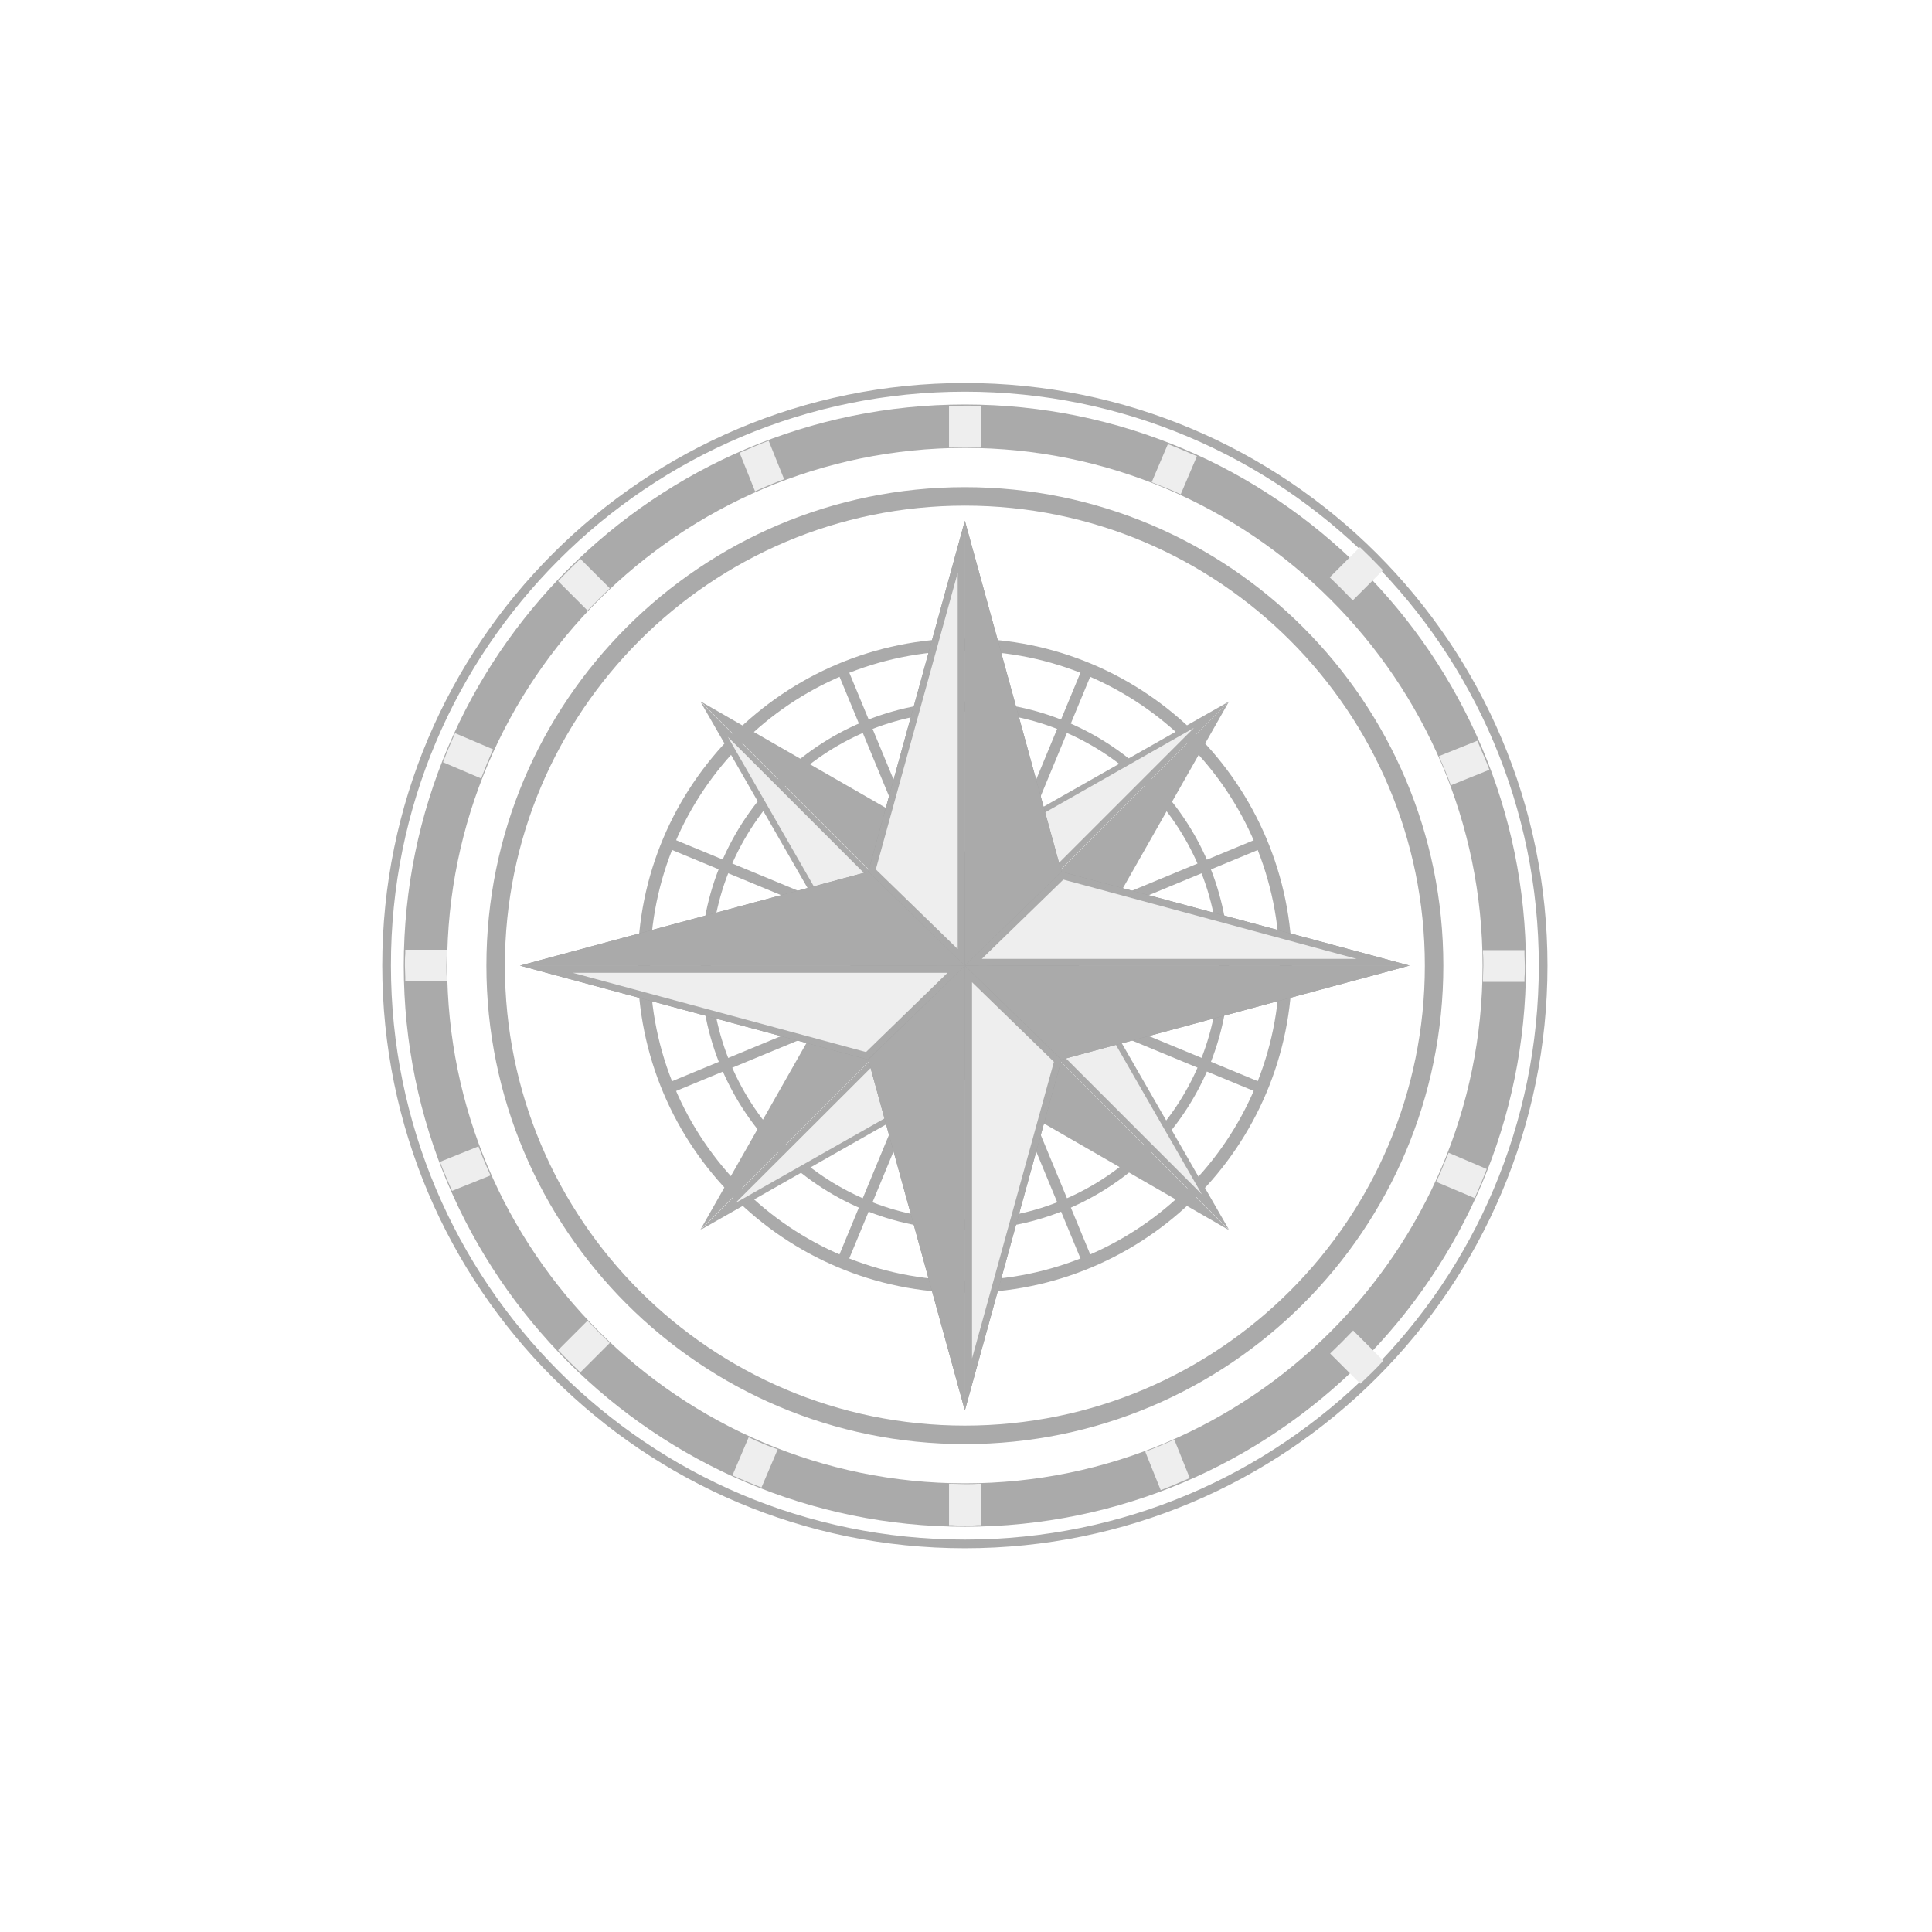
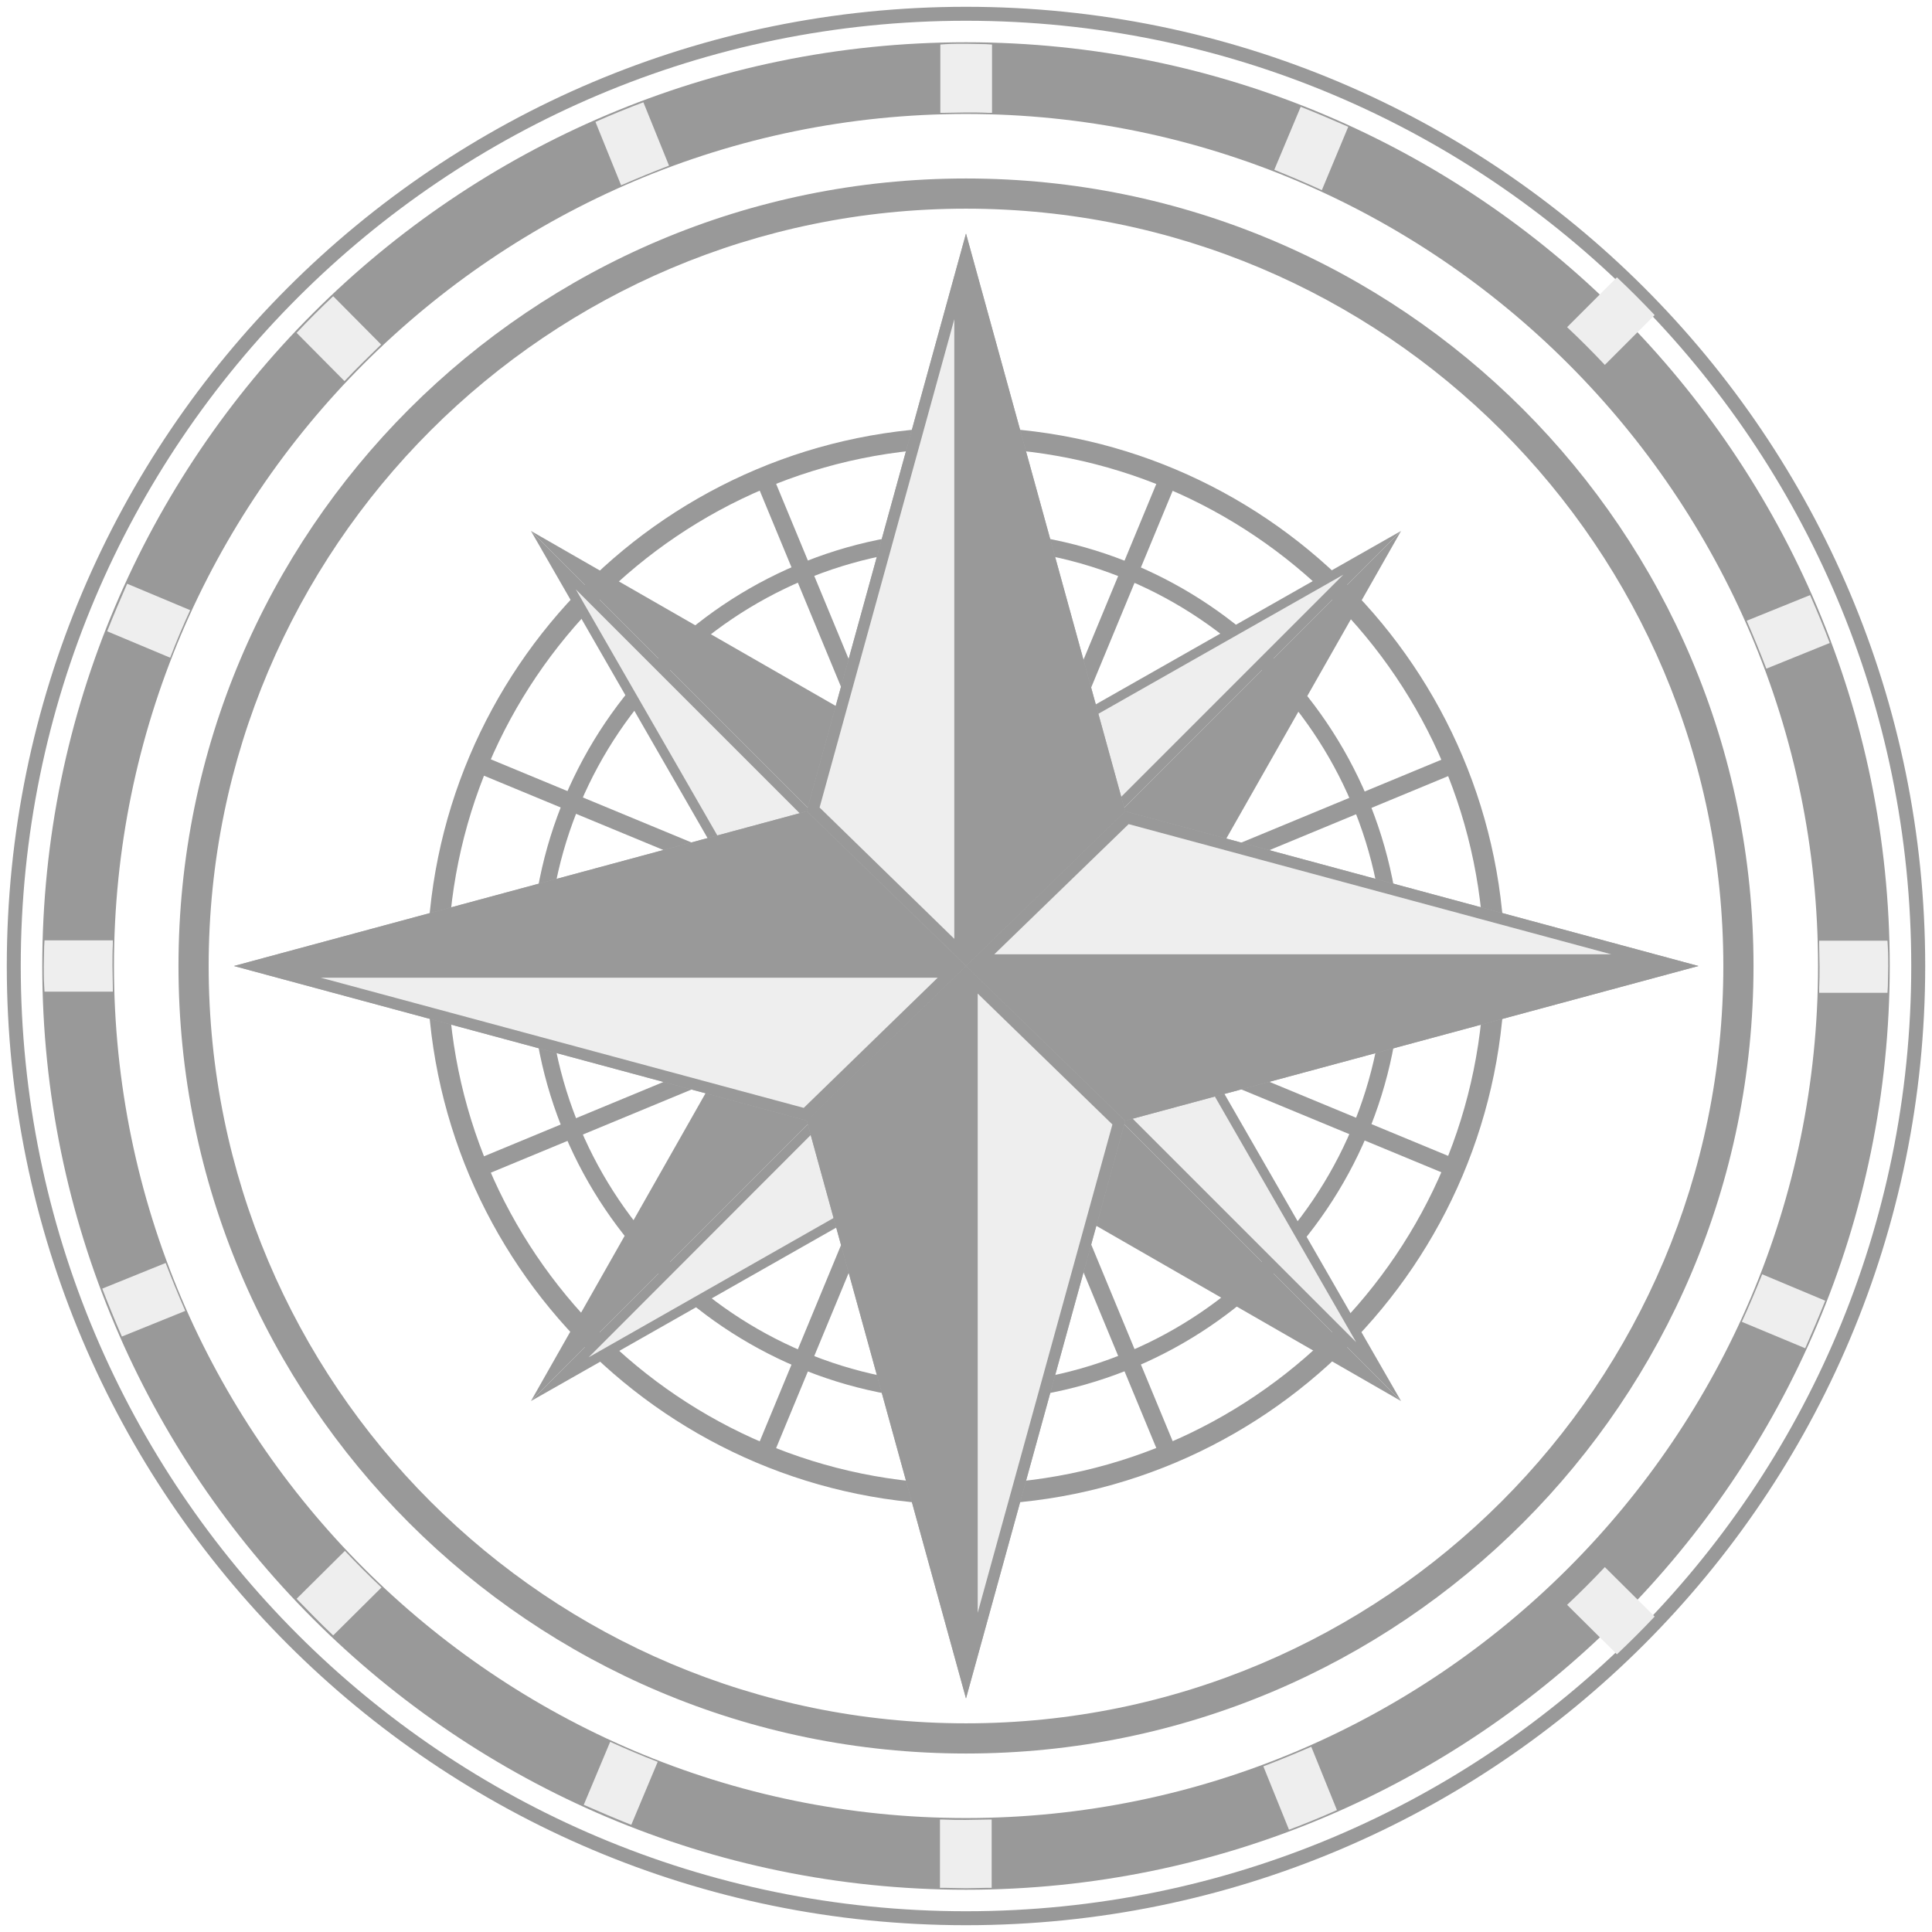
<svg xmlns="http://www.w3.org/2000/svg" version="1.1" id="compass-bg" x="0px" y="0px" viewBox="0 0 512 512" style="enable-background:new 0 0 512 512;" xml:space="preserve">
  <style type="text/css">
- 	.st0{fill-rule:evenodd;clip-rule:evenodd;fill:#aaa;}
+ 	.st0{fill-rule:evenodd;clip-rule:evenodd;fill:#999;}
	.st1{fill-rule:evenodd;clip-rule:evenodd;fill:#eee;}
- 	.st2{fill-rule:evenodd;clip-rule:evenodd;fill:#999;}
+ 	.st2{fill-rule:evenodd;clip-rule:evenodd;fill:#aaa;}
</style>
-   <path class="st0" d="M255.7,103.8c84,0,152.1,68.1,152.1,152.1c0,84-68.1,152.1-152.1,152.1s-152.1-68.1-152.1-152.1  C103.5,171.9,171.7,103.8,255.7,103.8 M255.7,101.5c85.3,0,154.4,69.1,154.4,154.4S341,410.3,255.7,410.3  c-85.3,0-154.4-69.1-154.4-154.4S170.4,101.5,255.7,101.5z" />
-   <path class="st0" d="M255.7,404.6c-82,0-148.7-66.7-148.7-148.7c0-82,66.7-148.7,148.7-148.7c82,0,148.7,66.7,148.7,148.7  C404.4,337.9,337.7,404.6,255.7,404.6 M255.7,118.7c-75.6,0-137.2,61.5-137.2,137.2c0,75.6,61.5,137.2,137.2,137.2  c75.6,0,137.2-61.5,137.2-137.2S331.3,118.7,255.7,118.7z" />
-   <path id="XMLID_300_" class="st1" d="M147.9,154c1.9-2,3.9-4,5.9-5.9l7.8,7.8c-2,1.9-4,3.9-5.9,5.9L147.9,154z" />
-   <path id="XMLID_299_" class="st1" d="M384.5,208.1c-0.9-2.4-1.9-4.9-3.2-7.7l10.2-4.1c1.2,2.8,2.3,5.3,3.2,7.7L384.5,208.1z" />
-   <path id="XMLID_298_" class="st1" d="M393,260.1l0-0.8c0-1.1,0.1-2.3,0.1-3.4c0-1.1,0-2.3-0.1-3.4l0-0.7h11l0,1.1  c0,1,0.1,2.1,0.1,3.1c0,1,0,2.1-0.1,3.1l0,1.1H393z" />
-   <path id="XMLID_297_" class="st1" d="M312.9,131c-2.5-1.2-5.1-2.2-7.7-3.2l4.3-10.1c2.6,1,5.2,2.1,7.7,3.2L312.9,131z" />
-   <path id="XMLID_296_" class="st1" d="M107.4,260.1l0-1.1c0-1-0.1-2.1-0.1-3.1c0-1,0-2.1,0.1-3.1l0-1.1h11l0,0.7  c0,1.2-0.1,2.3-0.1,3.5c0,1.2,0,2.3,0.1,3.5l0,0.7H107.4z" />
-   <path id="XMLID_295_" class="st1" d="M153.8,363.7c-2-1.9-4-3.9-5.9-5.9l7.8-7.8c1.9,2,3.9,4,5.9,5.9L153.8,363.7z" />
-   <path id="XMLID_294_" class="st1" d="M303.5,384.7c2.4-0.9,4.9-1.9,7.7-3.2l4.1,10.2c-2.8,1.2-5.3,2.3-7.7,3.2L303.5,384.7z" />
-   <path id="XMLID_293_" class="st1" d="M255.7,404.3c-1.1,0-2.2,0-3.3-0.1l-0.9,0v-11l0.6,0c1.2,0,2.4,0.1,3.6,0.1  c1.2,0,2.4,0,3.6-0.1l0.6,0v11l-0.9,0C257.9,404.3,256.8,404.3,255.7,404.3" />
-   <path id="XMLID_292_" class="st1" d="M201.8,394.2c-2.6-1-5.2-2.1-7.7-3.2l4.3-10.1c2.5,1.2,5.1,2.3,7.7,3.2L201.8,394.2z" />
-   <path id="XMLID_291_" class="st1" d="M251.5,107.6l1,0c1.1,0,2.1-0.1,3.2-0.1c1.1,0,2.1,0,3.2,0.1l1,0v11l-0.6,0  c-1.2,0-2.4-0.1-3.6-0.1c-1.2,0-2.4,0-3.6,0.1l-0.6,0V107.6z" />
-   <path id="XMLID_290_" class="st1" d="M380.6,313.2c1.2-2.5,2.2-5.1,3.3-7.7l10.1,4.3c-1,2.6-2.1,5.2-3.2,7.7L380.6,313.2z" />
-   <path id="XMLID_289_" class="st1" d="M196,120c2.8-1.2,5.3-2.3,7.7-3.2l4.1,10.2c-2.4,0.9-4.9,1.9-7.7,3.2L196,120z" />
-   <path id="XMLID_288_" class="st1" d="M117.4,202c1-2.6,2.1-5.2,3.2-7.7l10.1,4.3c-1.2,2.5-2.2,5.1-3.2,7.7L117.4,202z" />
-   <path id="XMLID_287_" class="st1" d="M119.8,315.6c-1.2-2.8-2.3-5.3-3.2-7.7l10.2-4.1c0.9,2.4,1.9,4.9,3.2,7.7L119.8,315.6z" />
-   <path class="st0" d="M255.7,134c67.3,0,121.9,54.6,121.9,121.9c0,67.3-54.6,121.9-121.9,121.9c-67.3,0-121.9-54.6-121.9-121.9  C133.8,188.6,188.4,134,255.7,134 M255.7,129.1c70,0,126.8,56.8,126.8,126.8s-56.8,126.8-126.8,126.8c-70,0-126.8-56.8-126.8-126.8  S185.7,129.1,255.7,129.1z" />
-   <path class="st0" d="M255.7,188.6c37.2,0,67.3,30.1,67.3,67.3s-30.1,67.3-67.3,67.3c-37.2,0-67.3-30.1-67.3-67.3  S218.5,188.6,255.7,188.6 M255.7,185.9c38.7,0,70,31.4,70,70c0,38.7-31.4,70-70,70c-38.7,0-70-31.4-70-70  C185.6,217.2,217,185.9,255.7,185.9z" />
-   <path class="st0" d="M255.7,172.5c46.1,0,83.4,37.3,83.4,83.4c0,46.1-37.3,83.4-83.4,83.4c-46.1,0-83.4-37.3-83.4-83.4  C172.3,209.8,209.6,172.5,255.7,172.5 M255.7,169.2c47.9,0,86.7,38.8,86.7,86.7c0,47.9-38.8,86.7-86.7,86.7s-86.7-38.8-86.7-86.7  C168.9,208,207.8,169.2,255.7,169.2z" />
-   <path id="XMLID_280_" class="st1" d="M358.5,159.1c-2-2.1-4-4.1-6.1-6.1l8-8c2,1.9,4.1,4,6.1,6.1L358.5,159.1z" />
-   <path id="XMLID_279_" class="st1" d="M352.5,358.7c2.1-2,4.1-4,6.1-6.1l8,8c-1.9,2.1-4,4.1-6.1,6.1L352.5,358.7z" />
-   <rect id="XMLID_278_" x="254.3" y="170.3" transform="matrix(0.3827 -0.9239 0.9239 0.3827 -78.5885 394.1888)" class="st0" width="2.8" height="171.2" />
-   <rect id="XMLID_277_" x="170.1" y="254.5" transform="matrix(0.3827 -0.9239 0.9239 0.3827 -78.5887 394.1888)" class="st0" width="171.2" height="2.8" />
-   <rect id="XMLID_276_" x="170.1" y="254.5" transform="matrix(0.9239 -0.3827 0.3827 0.9239 -78.4691 117.3293)" class="st0" width="171.2" height="2.8" />
-   <rect id="XMLID_275_" x="254.3" y="170.3" transform="matrix(0.9239 -0.3827 0.3827 0.9239 -78.4672 117.3248)" class="st0" width="2.8" height="171.2" />
-   <polygon id="XMLID_274_" class="st1" points="256.1,226.3 321.1,189.4 256.4,254 " />
-   <path class="st0" d="M316.4,192.9l-59.2,59.2l-0.3-25.4L316.4,192.9z M325.7,185.9l-70.5,40l0.4,30L325.7,185.9z" />
-   <polygon id="XMLID_271_" class="st0" points="325.7,185.9 255.7,255.9 285.7,256.3 " />
-   <polygon id="XMLID_270_" class="st1" points="254.9,257.8 255.3,285.5 190.3,322.4 " />
-   <path class="st0" d="M254.2,259.6l0.3,25.4l-59.6,33.8L254.2,259.6z M255.7,255.9l-70,70l70.4-40L255.7,255.9z" />
-   <polygon id="XMLID_267_" class="st0" points="185.6,325.9 255.7,255.9 225.6,255.5 " />
-   <polygon id="XMLID_266_" class="st1" points="257.6,256.7 285.3,257.1 322.1,321.2 " />
-   <path class="st0" d="M259.5,257.5l25.3,0.4l33.7,58.6L259.5,257.5z M255.7,255.9l70,70l-40-69.6L255.7,255.9z" />
-   <polygon id="XMLID_263_" class="st0" points="325.7,326 255.7,255.9 256.1,285.9 " />
-   <polygon id="XMLID_262_" class="st1" points="226.1,254.7 189.2,190.6 253.8,255.1 " />
-   <path class="st0" d="M192.9,195.3l59,59l-25.3-0.4L192.9,195.3z M185.6,185.9l40,69.6l30,0.4L185.6,185.9z" />
-   <polygon id="XMLID_259_" class="st0" points="185.7,185.9 255.7,255.9 255.3,225.9 " />
-   <path class="st2" d="M253.8,151.8v99.7l-21.7-21.1L253.8,151.8z M255.7,138L230.1,231l25.6,24.9V138z" />
-   <polygon id="XMLID_256_" class="st2" points="255.7,138 255.7,255.9 281.3,231 " />
-   <path class="st2" d="M257.6,260.3l21.7,21.1L257.6,360V260.3z M255.7,255.9v117.9l25.6-92.9L255.7,255.9z" />
-   <polygon id="XMLID_253_" class="st2" points="255.7,373.8 255.7,255.9 230.1,280.8 " />
-   <path class="st2" d="M281.8,233.1l77.7,21h-99.3L281.8,233.1z M281.3,231l-25.6,24.9h117.9L281.3,231z" />
-   <polygon id="XMLID_250_" class="st2" points="373.5,255.9 255.7,255.9 281.3,280.8 " />
-   <path class="st2" d="M251.1,257.8l-21.6,21l-77.7-21H251.1z M255.7,255.9H137.8l92.2,24.9L255.7,255.9z" />
-   <polygon id="XMLID_247_" class="st2" points="137.8,255.9 255.7,255.9 230.1,231 " />
-   <polygon id="XMLID_246_" class="st1" points="231.1,230.7 254.7,144.9 254.7,253.7 " />
-   <path class="st0" d="M253.8,151.8v99.7l-21.7-21.1L253.8,151.8z M255.7,138L230.1,231l25.6,24.9V138z" />
-   <polygon id="XMLID_243_" class="st0" points="255.7,138 255.7,255.9 281.3,231 " />
-   <polygon id="XMLID_242_" class="st1" points="256.6,258.1 280.3,281.1 256.6,366.9 " />
-   <path class="st0" d="M257.6,260.3l21.7,21.1L257.6,360V260.3z M255.7,255.9v117.9l25.6-92.9L255.7,255.9z" />
-   <polygon id="XMLID_239_" class="st0" points="255.7,373.8 255.7,255.9 230.1,280.8 " />
-   <polygon id="XMLID_238_" class="st1" points="258,255 281.6,232 366.5,255 " />
-   <path class="st0" d="M281.8,233.1l77.7,21h-99.3L281.8,233.1z M281.3,231l-25.6,24.9h117.9L281.3,231z" />
-   <polygon id="XMLID_235_" class="st0" points="373.5,255.9 255.7,255.9 281.3,280.8 " />
-   <polygon id="XMLID_234_" class="st1" points="144.8,256.9 253.4,256.9 229.8,279.8 " />
-   <path class="st0" d="M251.1,257.8l-21.6,21l-77.7-21H251.1z M255.7,255.9H137.8l92.2,24.9L255.7,255.9z" />
-   <polygon id="XMLID_231_" class="st0" points="137.8,255.9 255.7,255.9 230.1,231 " />
+   <g>
+     <path class="st0" d="M256,5.5c138.3,0,250.5,112.1,250.5,250.5c0,138.3-112.1,250.5-250.5,250.5S5.5,394.3,5.5,256   C5.5,117.7,117.7,5.5,256,5.5 M256,1.8c140.4,0,254.2,113.8,254.2,254.2c0,140.4-113.8,254.2-254.2,254.2   C115.6,510.2,1.8,396.4,1.8,256C1.8,115.6,115.6,1.8,256,1.8z" />
+     <path class="st0" d="M256,500.8C121,500.8,11.2,391,11.2,256C11.2,121,121,11.2,256,11.2C391,11.2,500.8,121,500.8,256   C500.8,391,391,500.8,256,500.8 M256,30.2C131.5,30.2,30.2,131.5,30.2,256c0,124.5,101.3,225.8,225.8,225.8   c124.5,0,225.8-101.3,225.8-225.8S380.5,30.2,256,30.2z" />
+     <path id="XMLID_300_" class="st1" d="M78.6,88.2c3.1-3.3,6.4-6.6,9.7-9.7L101,91.3c-3.3,3.2-6.6,6.4-9.7,9.7L78.6,88.2z" />
+     <path id="XMLID_299_" class="st1" d="M468.1,177.2c-1.5-3.9-3.2-8.1-5.2-12.7l16.8-6.8c2,4.6,3.7,8.7,5.2,12.7L468.1,177.2z" />
+     <path id="XMLID_298_" class="st1" d="M482.1,262.9l0-1.2c0.1-1.9,0.1-3.7,0.1-5.6c0-1.9-0.1-3.8-0.1-5.6l0-1.2h18.1l0.1,1.8   c0.1,1.7,0.1,3.4,0.1,5.1c0,1.7-0.1,3.4-0.1,5.1l-0.1,1.8H482.1z" />
+     <path id="XMLID_297_" class="st1" d="M350.3,50.4c-4.1-1.9-8.4-3.7-12.6-5.4l7-16.7c4.3,1.7,8.5,3.5,12.6,5.3L350.3,50.4z" />
+     <path id="XMLID_296_" class="st1" d="M11.8,262.9l-0.1-1.8c-0.1-1.7-0.1-3.4-0.1-5.1c0-1.7,0.1-3.4,0.1-5.1l0.1-1.7h18.1l0,1.1   c-0.1,1.9-0.1,3.8-0.1,5.7c0,1.9,0.1,3.8,0.1,5.7l0,1.1H11.8z" />
+     <path id="XMLID_295_" class="st1" d="M88.3,433.4c-3.3-3.1-6.5-6.4-9.7-9.7L91.4,411c3.1,3.3,6.4,6.6,9.7,9.7L88.3,433.4z" />
+     <path id="XMLID_294_" class="st1" d="M334.8,468.1c3.9-1.5,8.1-3.2,12.7-5.2l6.8,16.8c-4.5,2-8.7,3.7-12.7,5.2L334.8,468.1z" />
+     <path id="XMLID_293_" class="st1" d="M256,500.4c-1.8,0-3.6-0.1-5.4-0.1l-1.5,0v-18.1l0.9,0c2,0.1,3.9,0.1,5.9,0.1   c2,0,3.9-0.1,5.9-0.1l1,0v18.1l-1.5,0C259.6,500.3,257.8,500.4,256,500.4" />
+     <path id="XMLID_292_" class="st1" d="M167.3,483.6c-4.3-1.7-8.5-3.5-12.6-5.3l7-16.7c4.2,1.9,8.4,3.7,12.6,5.3L167.3,483.6z" />
+     <path id="XMLID_291_" class="st1" d="M249.1,11.8l1.6-0.1c1.8-0.1,3.5-0.1,5.3-0.1c1.8,0,3.5,0.1,5.3,0.1l1.6,0.1v18.1l-1,0   c-2-0.1-3.9-0.1-5.9-0.1c-2,0-3.9,0.1-5.9,0.1l-0.9,0V11.8z" />
+     <path id="XMLID_290_" class="st1" d="M461.6,350.3c1.9-4.1,3.7-8.4,5.4-12.6l16.7,7c-1.7,4.3-3.5,8.5-5.3,12.6L461.6,350.3z" />
+     <path id="XMLID_289_" class="st1" d="M157.8,32.3c4.5-2,8.7-3.7,12.7-5.2l6.8,16.8c-3.9,1.5-8.1,3.2-12.7,5.2L157.8,32.3z" />
+     <path id="XMLID_288_" class="st1" d="M28.4,167.3c1.7-4.3,3.5-8.5,5.3-12.6l16.7,7c-1.9,4.1-3.7,8.4-5.3,12.6L28.4,167.3z" />
+     <path id="XMLID_287_" class="st1" d="M32.3,354.2c-2-4.6-3.7-8.8-5.2-12.7l16.8-6.8c1.5,3.9,3.2,8.1,5.2,12.7L32.3,354.2z" />
+     <path class="st0" d="M256,55.3c110.8,0,200.7,89.8,200.7,200.7c0,110.8-89.8,200.7-200.7,200.7c-110.8,0-200.7-89.8-200.7-200.7   C55.3,145.2,145.2,55.3,256,55.3 M256,47.3c115.3,0,208.7,93.4,208.7,208.7S371.3,464.7,256,464.7c-115.3,0-208.7-93.4-208.7-208.7   S140.7,47.3,256,47.3z" />
+     <path class="st0" d="M256,145.1c61.2,0,110.9,49.6,110.9,110.9S317.2,366.9,256,366.9c-61.2,0-110.9-49.6-110.9-110.9   S194.8,145.1,256,145.1 M256,140.7c63.7,0,115.3,51.6,115.3,115.3c0,63.7-51.6,115.3-115.3,115.3c-63.7,0-115.3-51.6-115.3-115.3   C140.7,192.3,192.3,140.7,256,140.7z" />
+     <path class="st0" d="M256,118.7c75.8,0,137.3,61.5,137.3,137.3c0,75.8-61.5,137.3-137.3,137.3c-75.8,0-137.3-61.5-137.3-137.3   C118.7,180.2,180.2,118.7,256,118.7 M256,113.2c78.9,0,142.8,63.9,142.8,142.8c0,78.9-63.9,142.8-142.8,142.8   S113.2,334.9,113.2,256C113.2,177.1,177.1,113.2,256,113.2z" />
+     <path id="XMLID_280_" class="st1" d="M425.3,96.7c-3.2-3.4-6.6-6.8-10-10l13.2-13.2c3.4,3.2,6.7,6.5,10,10L425.3,96.7z" />
+     <path id="XMLID_279_" class="st1" d="M415.3,425.3c3.4-3.2,6.8-6.6,10-10l13.2,13.1c-3.2,3.4-6.5,6.7-10,10L415.3,425.3z" />
+     <rect id="XMLID_278_" x="253.7" y="115" transform="matrix(0.3827 -0.9239 0.9239 0.3827 -78.4815 394.542)" class="st0" width="4.7" height="281.9" />
+     <rect id="XMLID_277_" x="115" y="253.7" transform="matrix(0.3827 -0.9239 0.9239 0.3827 -78.4817 394.542)" class="st0" width="281.9" height="4.7" />
+     <rect id="XMLID_276_" x="115" y="253.7" transform="matrix(0.9239 -0.3827 0.3827 0.9239 -78.4818 117.4582)" class="st0" width="281.9" height="4.7" />
+     <rect id="XMLID_275_" x="253.7" y="115" transform="matrix(0.9239 -0.3827 0.3827 0.9239 -78.48 117.4537)" class="st0" width="4.7" height="281.9" />
+     <polygon id="XMLID_274_" class="st1" points="256.6,207.3 363.7,146.5 257.2,252.9  " />
+     <path class="st0" d="M356,152.3l-97.5,97.5l-0.6-41.8L356,152.3z M371.3,140.7l-116,65.9L256,256L371.3,140.7z" />
+     <polygon id="XMLID_271_" class="st0" points="371.3,140.7 256,256 305.4,256.7  " />
+     <polygon id="XMLID_270_" class="st1" points="254.8,259.1 255.4,304.7 148.3,365.5  " />
+     <path class="st0" d="M253.5,262.1l0.6,41.8L156,359.7L253.5,262.1z M256,256L140.7,371.3l116-65.9L256,256z" />
+     <polygon id="XMLID_267_" class="st0" points="140.7,371.3 256,256 206.5,255.3  " />
+     <polygon id="XMLID_266_" class="st1" points="259.2,257.3 304.7,258 365.4,363.5  " />
+     <path class="st0" d="M262.3,258.6l41.6,0.6l55.5,96.5L262.3,258.6z M256,256l115.3,115.3l-65.9-114.6L256,256z" />
+     <polygon id="XMLID_263_" class="st0" points="371.3,371.3 256,256 256.7,305.4  " />
+     <polygon id="XMLID_262_" class="st1" points="207.3,254 146.6,148.5 252.8,254.7  " />
+     <path class="st0" d="M152.6,156.2l97.1,97.1l-41.6-0.6L152.6,156.2z M140.7,140.7l65.9,114.6L256,256L140.7,140.7z" />
+     <polygon id="XMLID_259_" class="st0" points="140.7,140.7 256,256 255.3,206.5  " />
+     <path class="st2" d="M252.9,84.6v164.2L217.2,214L252.9,84.6z M256,61.9l-42.2,153l42.2,41V61.9z" />
+     <polygon id="XMLID_256_" class="st2" points="256,61.9 256,256 298.2,215  " />
+     <path class="st2" d="M259.1,263.3l35.7,34.7l-35.7,129.4V263.3z M256,256v194.1l42.2-153L256,256z" />
+     <polygon id="XMLID_253_" class="st2" points="256,450.1 256,256 213.8,297  " />
+     <path class="st2" d="M299.1,218.4L427,252.9H263.5L299.1,218.4z M298.2,215L256,256h194.1L298.2,215z" />
+     <polygon id="XMLID_250_" class="st2" points="450.1,256 256,256 298.2,297  " />
+     <path class="st2" d="M248.5,259.1l-35.5,34.5L85,259.1H248.5z M256,256H62l151.9,41L256,256z" />
+     <polygon id="XMLID_247_" class="st2" points="62,256 256,256 213.8,215  " />
+     <polygon id="XMLID_246_" class="st1" points="215.5,214.5 254.4,73.3 254.4,252.4  " />
+     <path class="st0" d="M252.9,84.6v164.2L217.2,214L252.9,84.6z M256,61.9l-42.2,153l42.2,41V61.9z" />
+     <polygon id="XMLID_243_" class="st0" points="256,61.9 256,256 298.2,215  " />
+     <polygon id="XMLID_242_" class="st1" points="257.6,259.6 296.5,297.5 257.6,438.7  " />
+     <path class="st0" d="M259.1,263.3l35.7,34.7l-35.7,129.4V263.3z M256,256v194.1l42.2-153L256,256z" />
+     <polygon id="XMLID_239_" class="st0" points="256,450.1 256,256 213.8,297  " />
+     <polygon id="XMLID_238_" class="st1" points="259.8,254.4 298.6,216.7 438.5,254.4  " />
+     <path class="st0" d="M299.1,218.4L427,252.9H263.5L299.1,218.4z M298.2,215L256,256h194.1L298.2,215z" />
+     <polygon id="XMLID_235_" class="st0" points="450.1,256 256,256 298.2,297  " />
+     <polygon id="XMLID_234_" class="st1" points="73.5,257.6 252.2,257.6 213.4,295.3  " />
+     <path class="st0" d="M248.5,259.1l-35.5,34.5L85,259.1H248.5z M256,256H62l151.9,41L256,256z" />
+     <polygon id="XMLID_231_" class="st0" points="62,256 256,256 213.8,215  " />
+   </g>
</svg>
